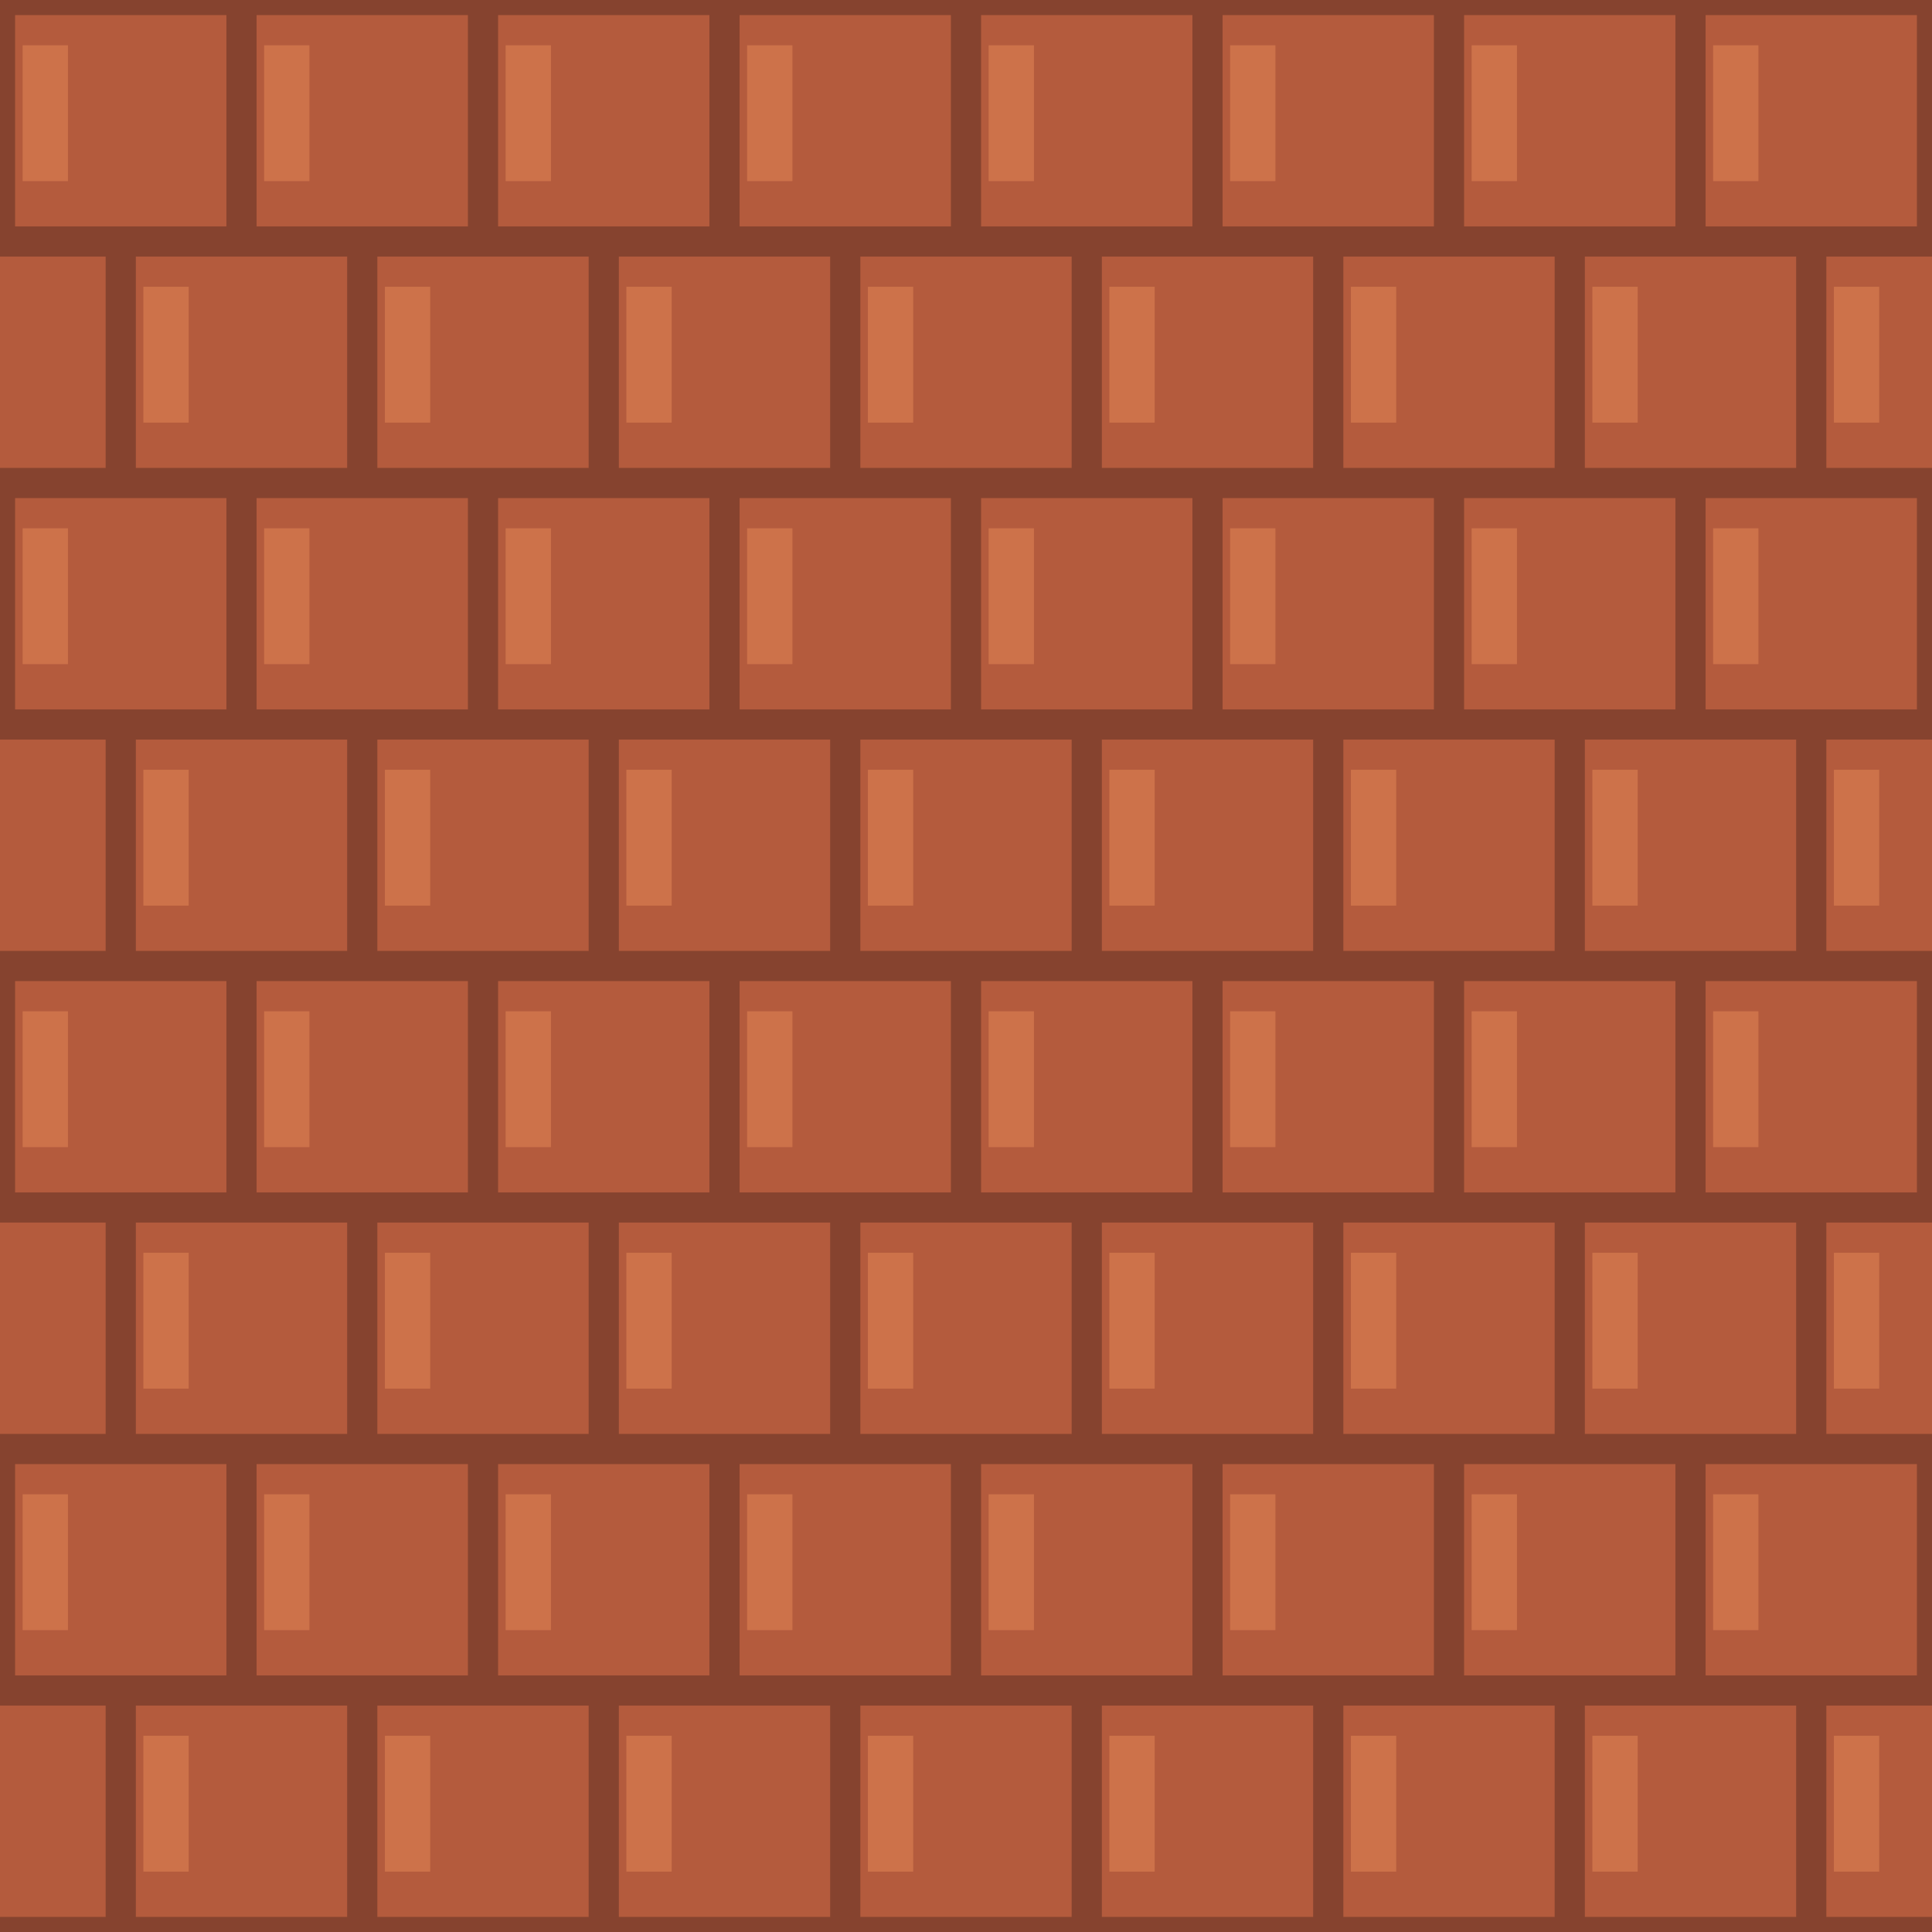
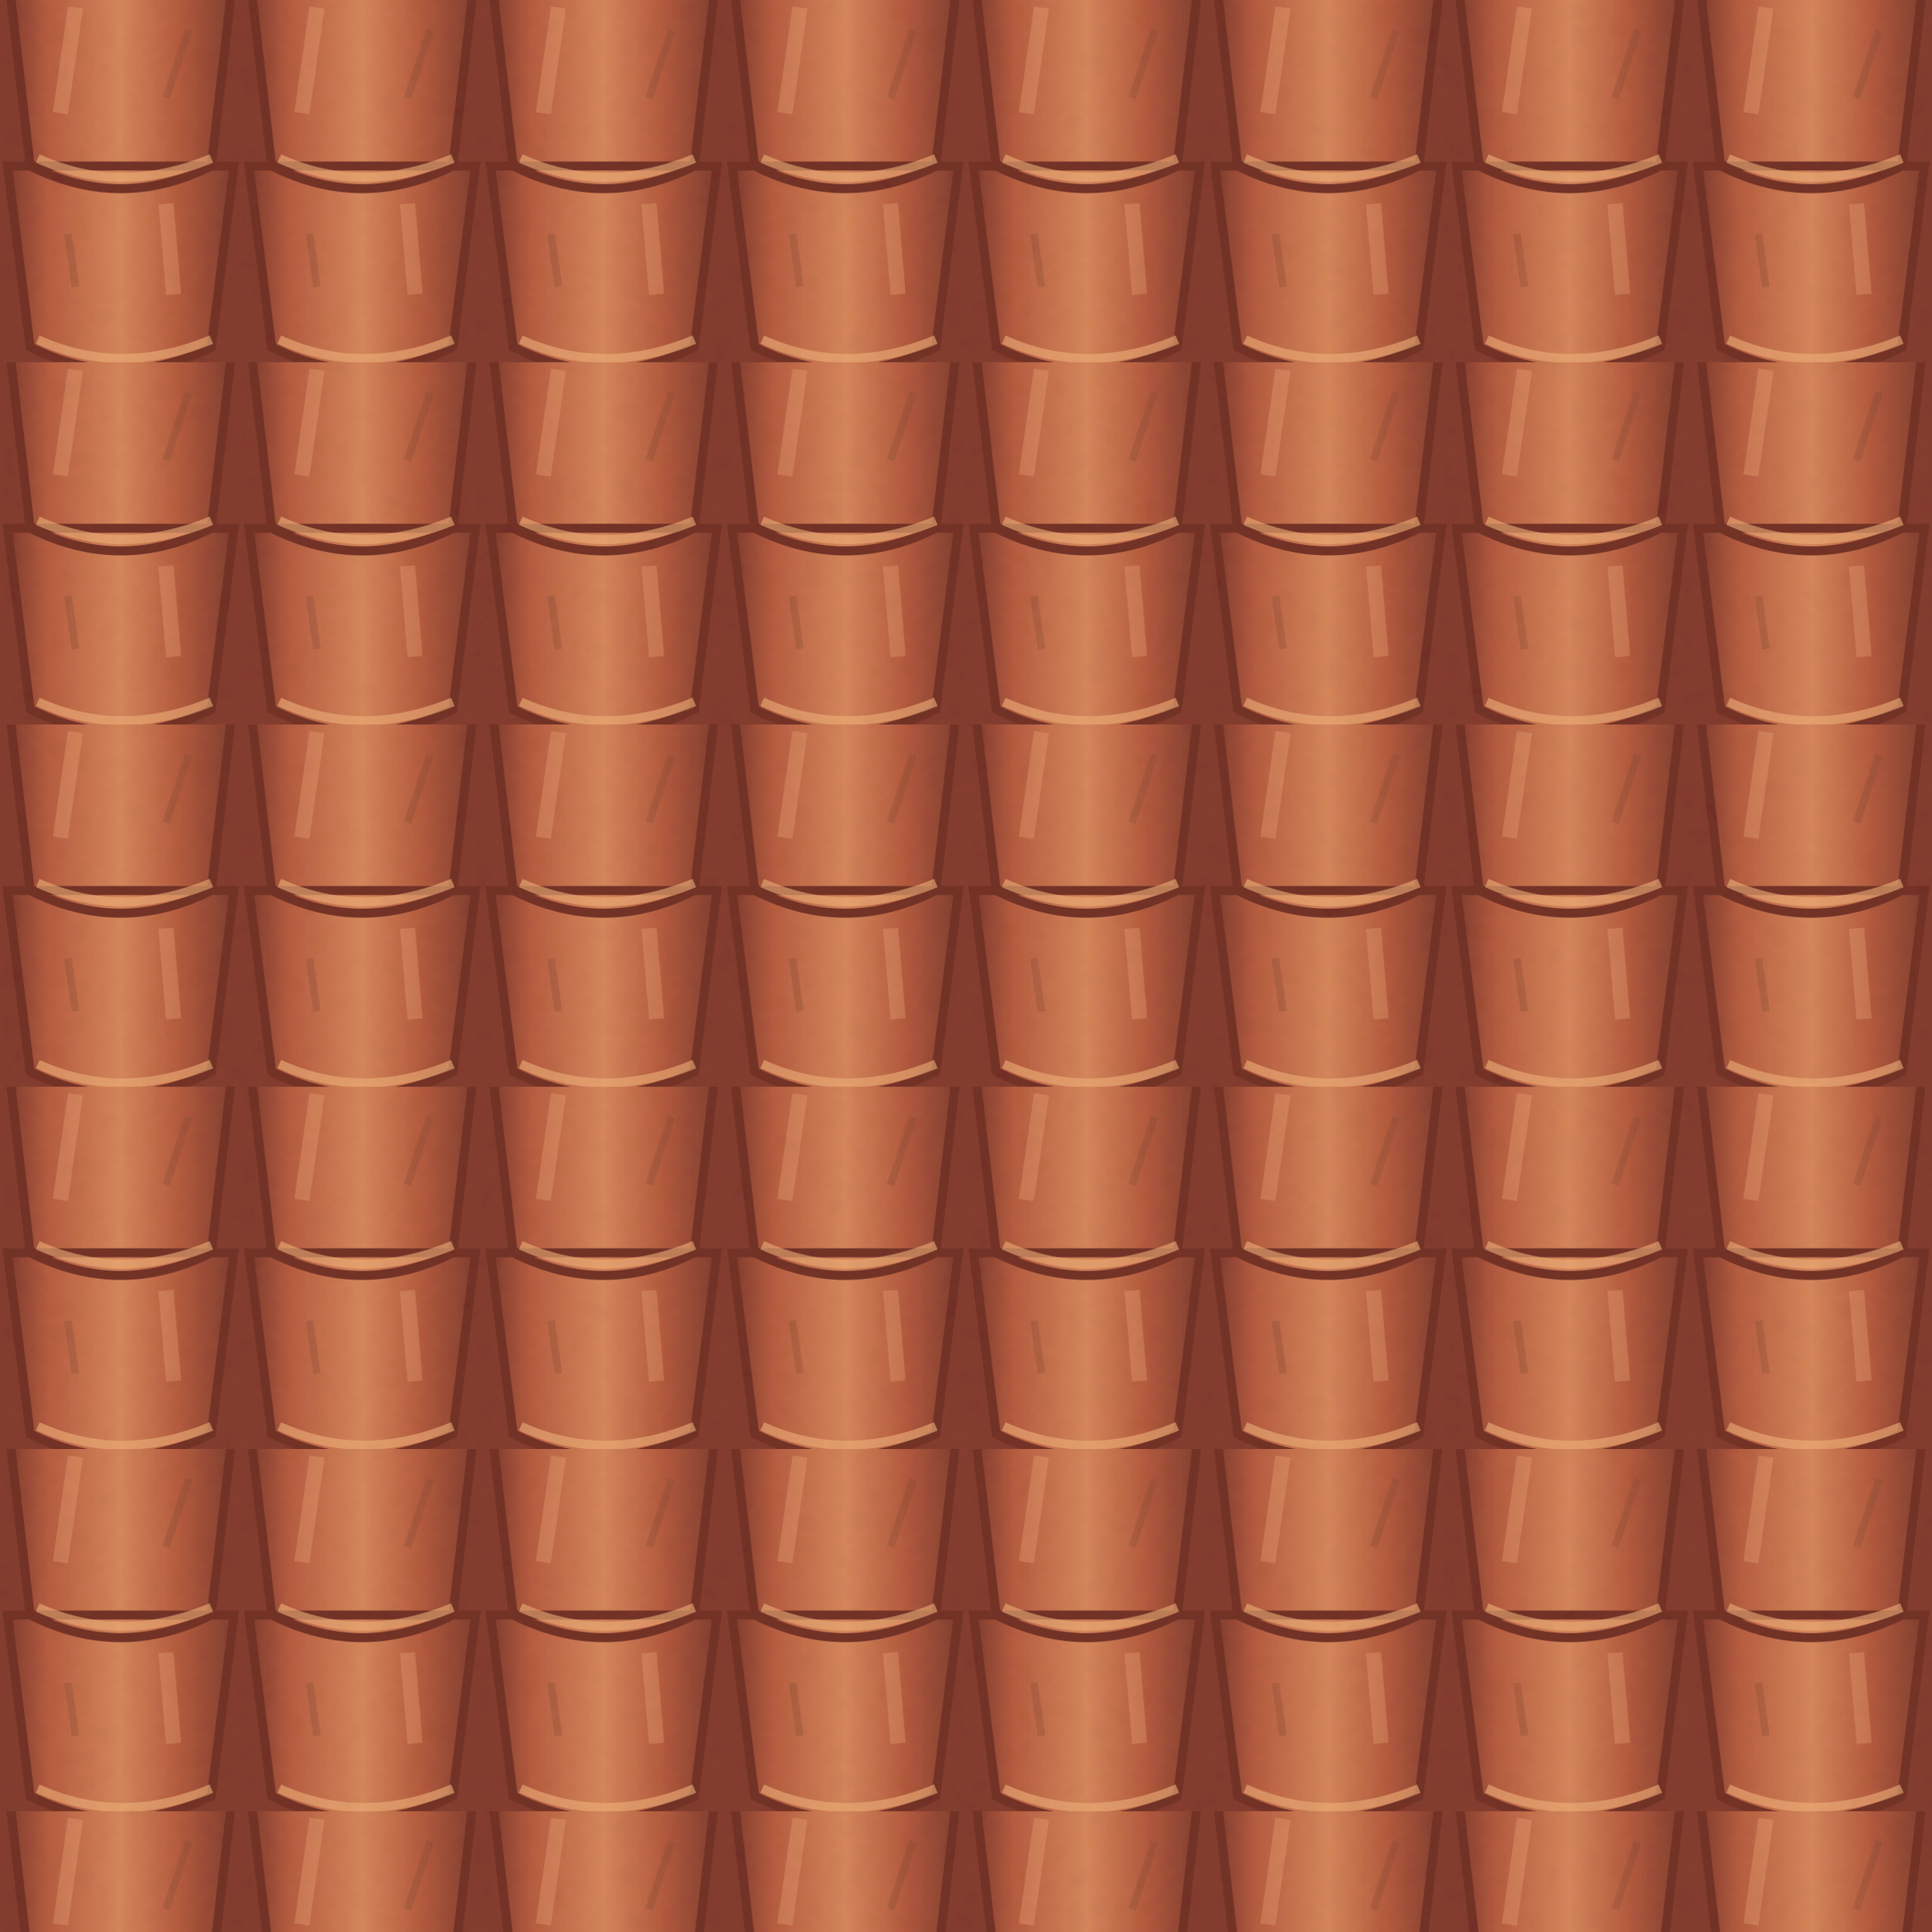
- <svg xmlns="http://www.w3.org/2000/svg" width="128" height="128" viewBox="0 0 128 128">
-   <rect width="128" height="128" fill="#aa5037" />
+ <svg xmlns="http://www.w3.org/2000/svg" width="256" height="256" viewBox="0 0 256 256">
  <defs>
-     <pattern id="t" width="32" height="32" patternUnits="userSpaceOnUse">
-       <path d="M0 0h32v32H0z" fill="#b45b3d" />
-       <path d="M0 0h32M0 16h32M0 32h32M0 0v16m16-16v16m16-16v16M8 16v16m16-16v16" stroke="#723929" stroke-width="2" opacity=".7" />
-       <path d="M3 3v9m16-9v9M11 19v9m16-9v9" stroke="#e68a57" stroke-width="3" opacity=".5" />
+     <linearGradient id="clay">
+       <stop stop-color="#7f3b2d" />
+       <stop offset=".18" stop-color="#b65d40" />
+       <stop offset=".5" stop-color="#d4865b" />
+       <stop offset=".76" stop-color="#b45b3e" />
+       <stop offset="1" stop-color="#803e2f" />
+     </linearGradient>
+     <pattern id="tiles" width="32" height="48" patternUnits="userSpaceOnUse">
+       <rect width="32" height="48" fill="#843d2e" />
+       <path d="M1-4h30l-3 26Q16 28 4 22ZM1 22h30l-3 24Q16 52 4 46Z" fill="url(#clay)" stroke="#743327" stroke-width="1.2" />
+       <path d="M5 21Q16 26 28 21M5 45Q16 50 28 45" fill="none" stroke="#efb079" stroke-width="1.2" opacity=".6" />
+       <path d="M10 1l-2 14m14 12 1 12" stroke="#f3b480" opacity=".28" stroke-width="2" />
+       <path d="M25 4l-3 9m-13 18 1 7" stroke="#7c4833" opacity=".28" />
    </pattern>
+     <filter id="clay-grain" x="0" y="0" width="100%" height="100%">
+       <feTurbulence baseFrequency=".32" numOctaves="2" stitchTiles="stitch" />
+       <feColorMatrix type="saturate" values="0" />
+       <feComponentTransfer>
+         <feFuncA type="linear" slope=".1" />
+       </feComponentTransfer>
+       <feBlend in="SourceGraphic" mode="multiply" />
+     </filter>
  </defs>
-   <rect width="128" height="128" fill="url(#t)" />
+   <rect width="256" height="256" fill="url(#tiles)" filter="url(#clay-grain)" />
</svg>
